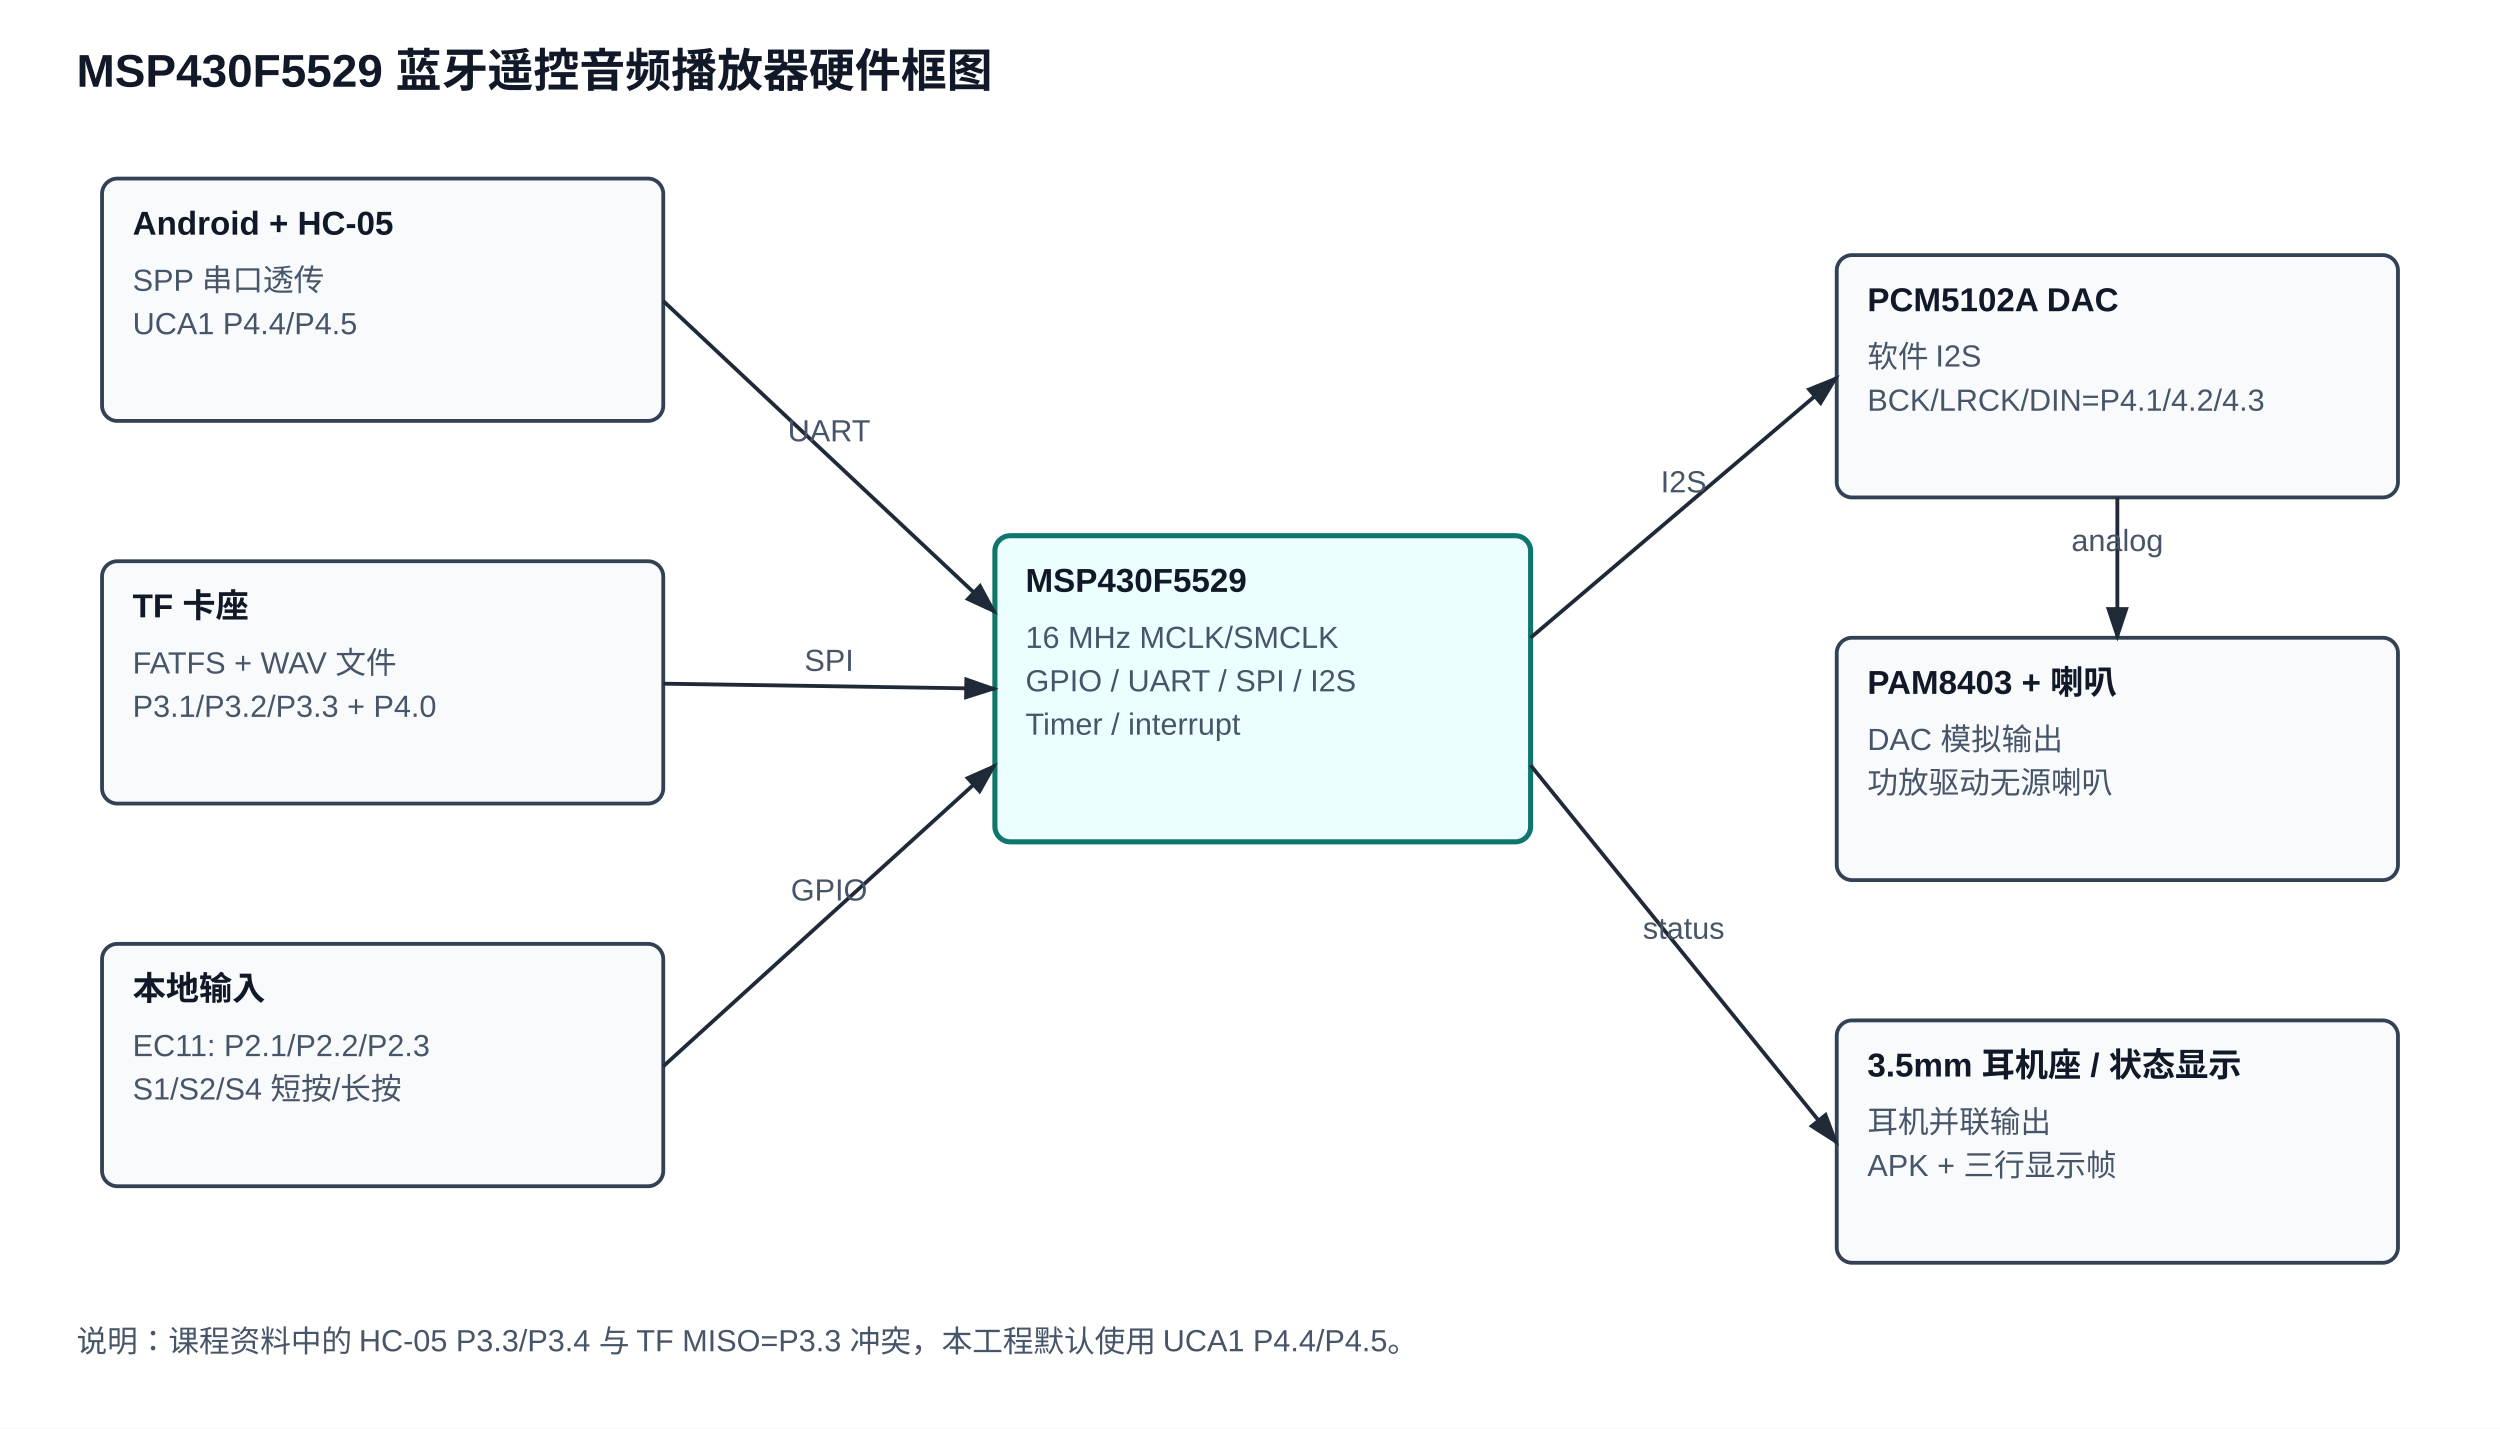
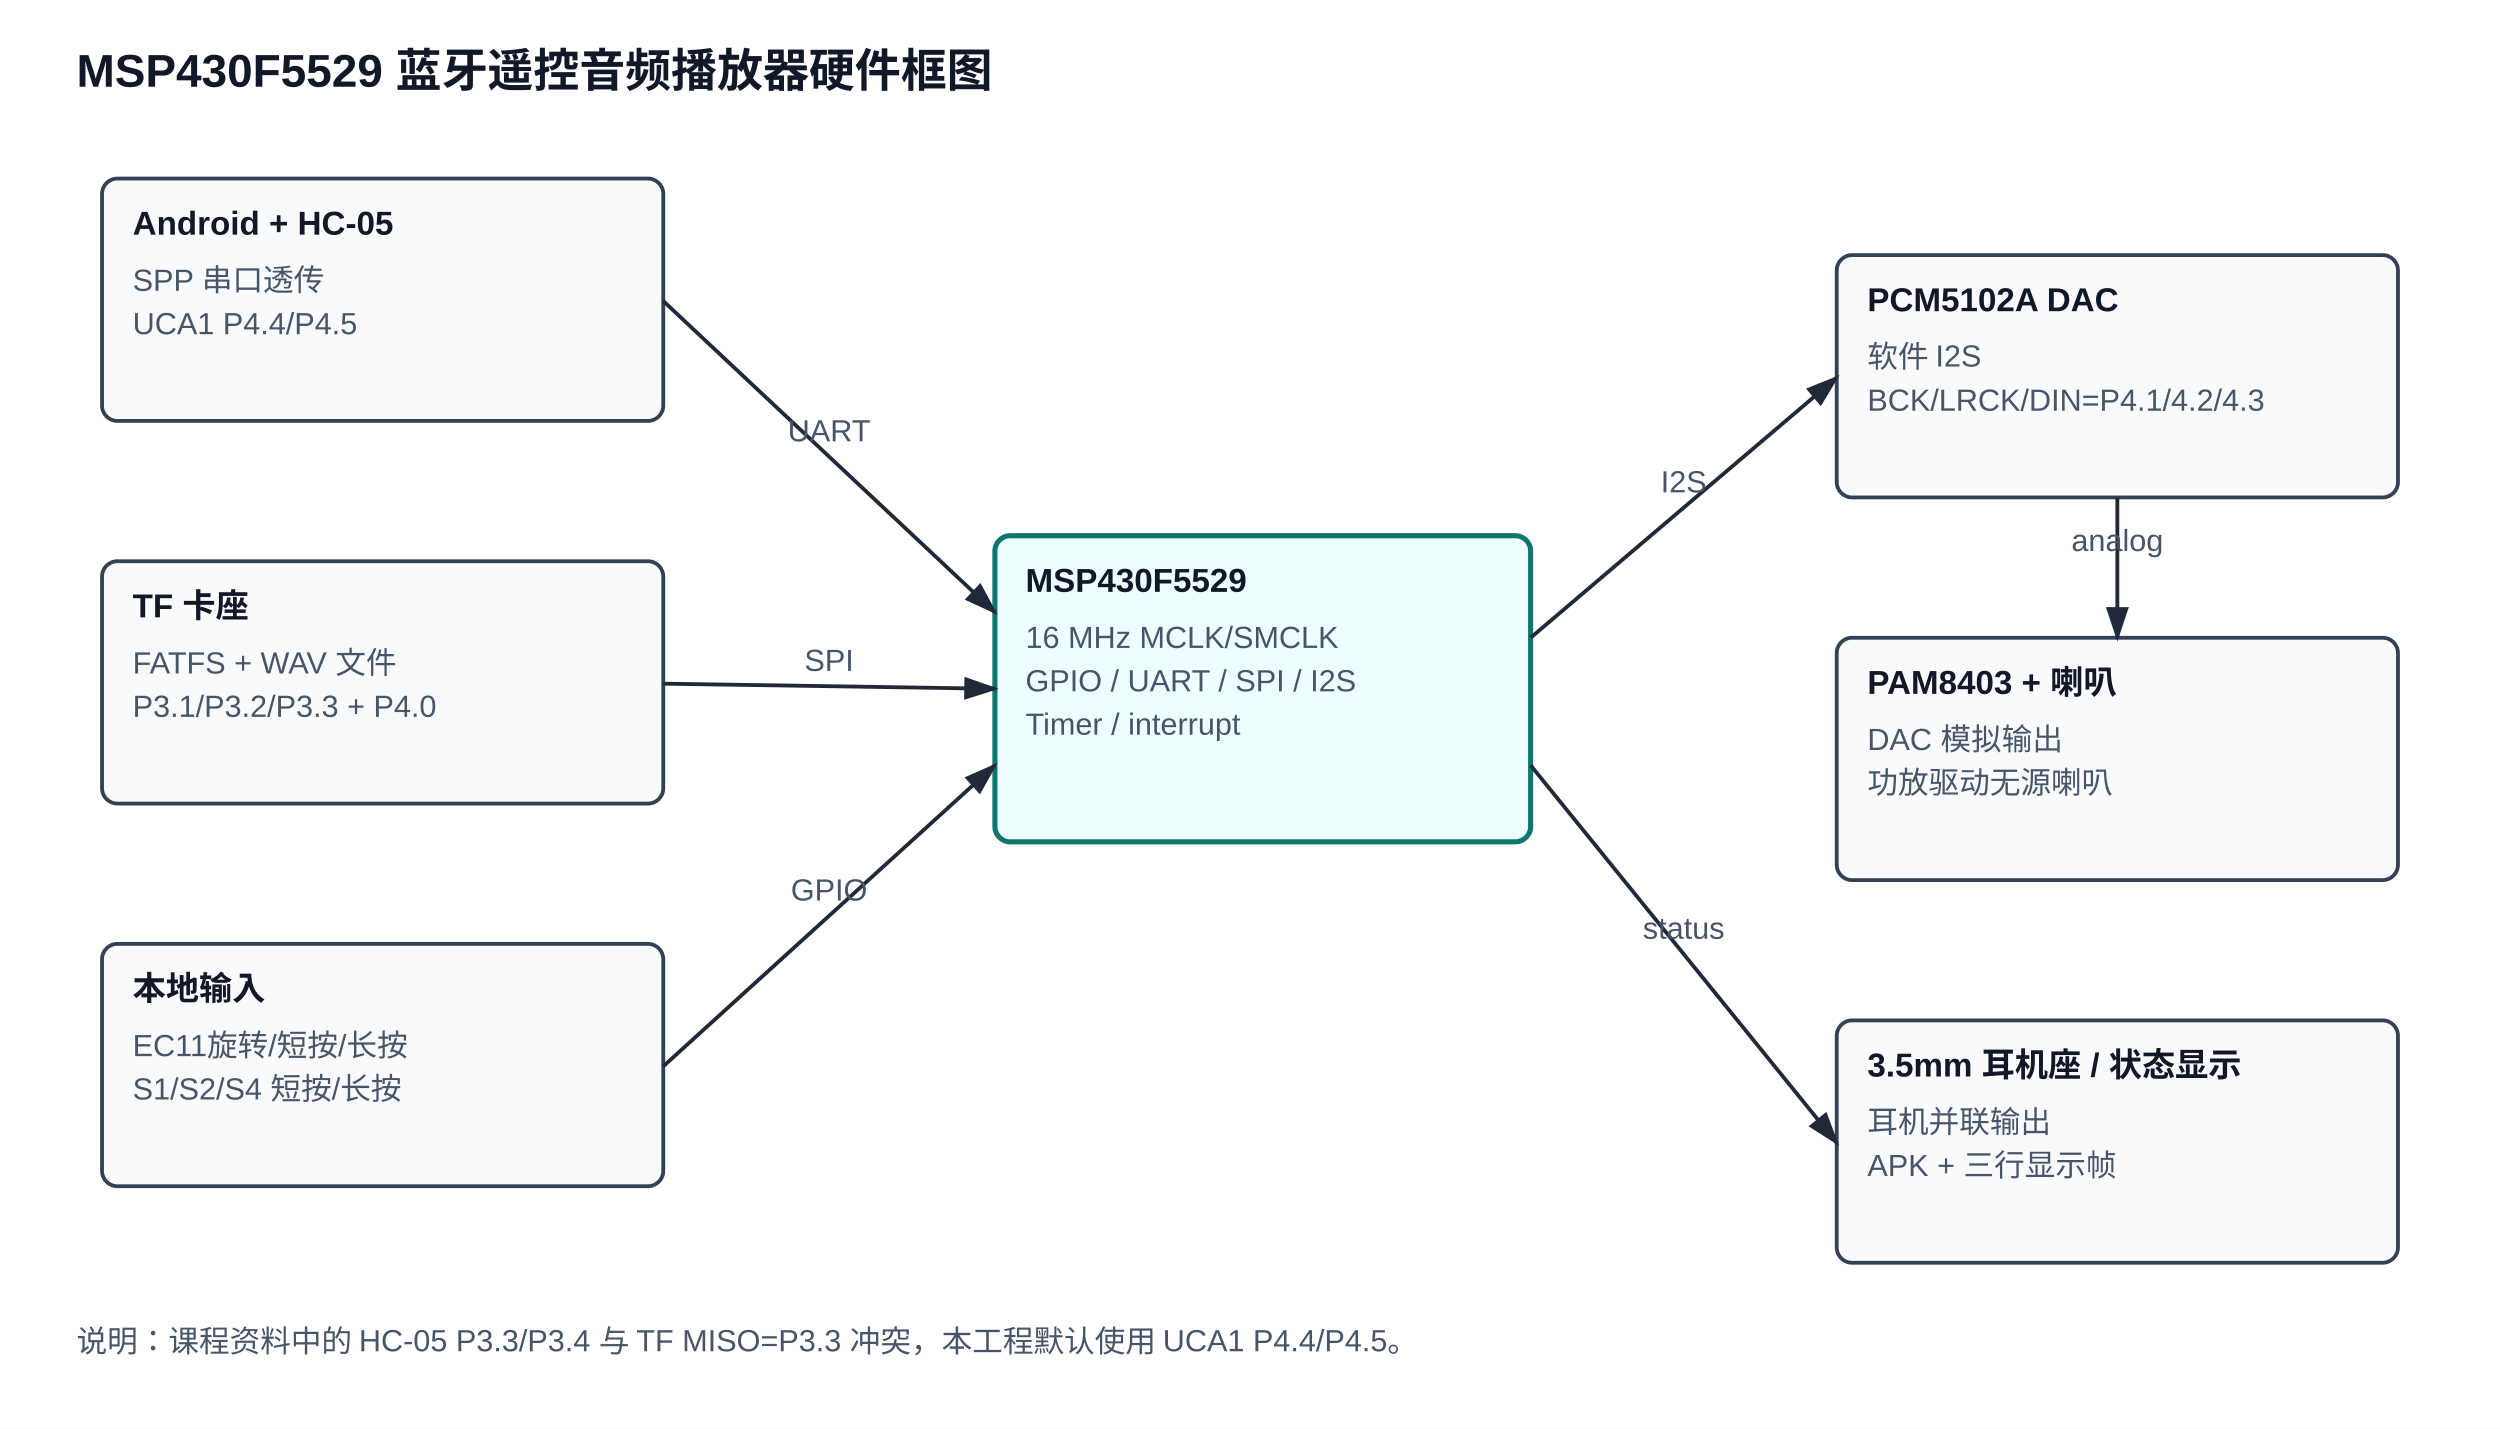
<svg xmlns="http://www.w3.org/2000/svg" width="980" height="560" viewBox="0 0 980 560">
  <rect width="100%" height="100%" fill="#ffffff" />
  <defs>
    <marker id="arrow" markerWidth="10" markerHeight="10" refX="8" refY="3" orient="auto" markerUnits="strokeWidth">
      <path d="M0,0 L0,6 L9,3 z" fill="#1f2937" />
    </marker>
  </defs>
  <style>text{font-family:Arial,Helvetica,sans-serif;font-size:13px;fill:#111827}.title{font-size:18px;font-weight:bold}.box{fill:#f8fafc;stroke:#334155;stroke-width:1.5}.core{fill:#ecfeff;stroke:#0f766e;stroke-width:2}.note{font-size:12px;fill:#475569}.line{stroke:#1f2937;stroke-width:1.5;fill:none;marker-end:url(#arrow)}</style>
  <text class="title" x="30" y="34">MSP430F5529 蓝牙遥控音频播放器硬件框图</text>
  <rect class="core" x="390" y="210" width="210" height="120" rx="6" />
  <text x="402" y="232" font-weight="bold">MSP430F5529</text>
  <text class="note" x="402" y="254">16 MHz MCLK/SMCLK</text>
  <text class="note" x="402" y="271">GPIO / UART / SPI / I2S</text>
  <text class="note" x="402" y="288">Timer / interrupt</text>
  <rect class="box" x="40" y="70" width="220" height="95" rx="6" />
  <text x="52" y="92" font-weight="bold">Android + HC-05</text>
  <text class="note" x="52" y="114">SPP 串口透传</text>
  <text class="note" x="52" y="131">UCA1 P4.4/P4.5</text>
  <rect class="box" x="40" y="220" width="220" height="95" rx="6" />
  <text x="52" y="242" font-weight="bold">TF 卡座</text>
  <text class="note" x="52" y="264">FATFS + WAV 文件</text>
  <text class="note" x="52" y="281">P3.1/P3.2/P3.3 + P4.0</text>
  <rect class="box" x="40" y="370" width="220" height="95" rx="6" />
  <text x="52" y="392" font-weight="bold">本地输入</text>
-   <text class="note" x="52" y="414">EC11: P2.1/P2.2/P2.3</text>
+   <text class="note" x="52" y="414">EC11旋转/短按/长按</text>
  <text class="note" x="52" y="431">S1/S2/S4 短按/长按</text>
  <rect class="box" x="720" y="100" width="220" height="95" rx="6" />
  <text x="732" y="122" font-weight="bold">PCM5102A DAC</text>
  <text class="note" x="732" y="144">软件 I2S</text>
  <text class="note" x="732" y="161">BCK/LRCK/DIN=P4.1/4.2/4.3</text>
  <rect class="box" x="720" y="250" width="220" height="95" rx="6" />
  <text x="732" y="272" font-weight="bold">PAM8403 + 喇叭</text>
  <text class="note" x="732" y="294">DAC 模拟输出</text>
  <text class="note" x="732" y="311">功放驱动无源喇叭</text>
  <rect class="box" x="720" y="400" width="220" height="95" rx="6" />
  <text x="732" y="422" font-weight="bold">3.5mm 耳机座 / 状态显示</text>
  <text class="note" x="732" y="444">耳机并联输出</text>
  <text class="note" x="732" y="461">APK + 三行显示帧</text>
  <path class="line" d="M260,118 L390,240" />
  <text class="note" text-anchor="middle" x="325" y="173">UART</text>
  <path class="line" d="M260,268 L390,270" />
  <text class="note" text-anchor="middle" x="325" y="263">SPI</text>
  <path class="line" d="M260,418 L390,300" />
  <text class="note" text-anchor="middle" x="325" y="353">GPIO</text>
  <path class="line" d="M600,250 L720,148" />
  <text class="note" text-anchor="middle" x="660" y="193">I2S</text>
  <path class="line" d="M830,195 L830,250" />
  <text class="note" text-anchor="middle" x="830" y="216">analog</text>
  <path class="line" d="M600,300 L720,448" />
  <text class="note" text-anchor="middle" x="660" y="368">status</text>
  <text class="note" x="30" y="530">说明：课程资料中的 HC-05 P3.3/P3.4 与 TF MISO=P3.3 冲突，本工程默认使用 UCA1 P4.4/P4.5。</text>
</svg>
